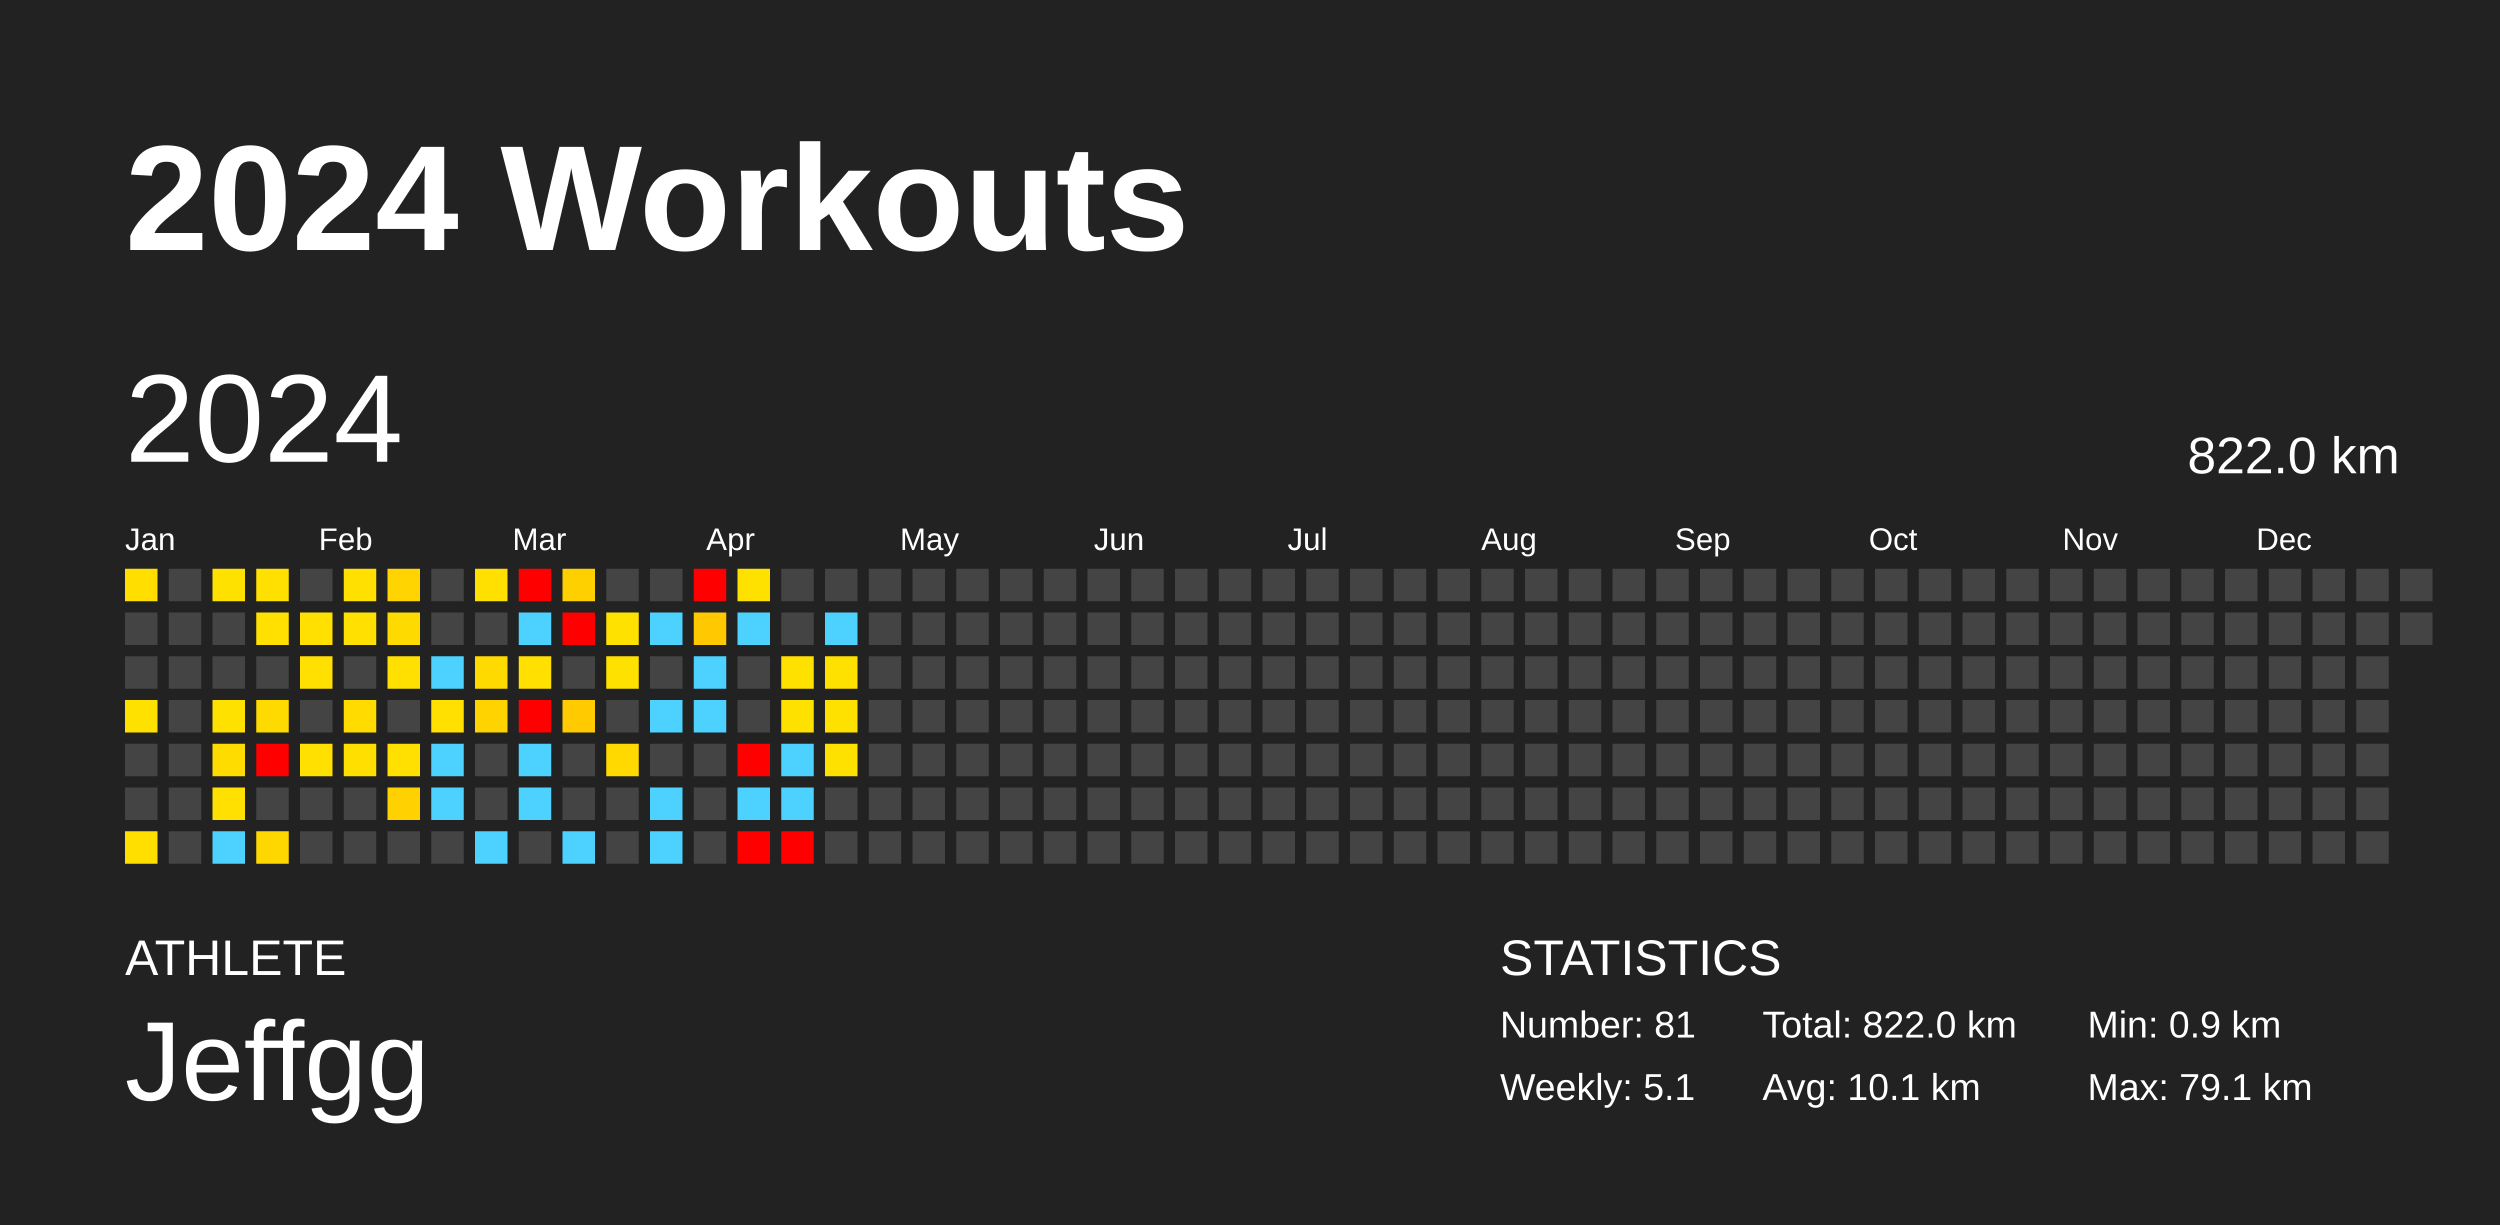
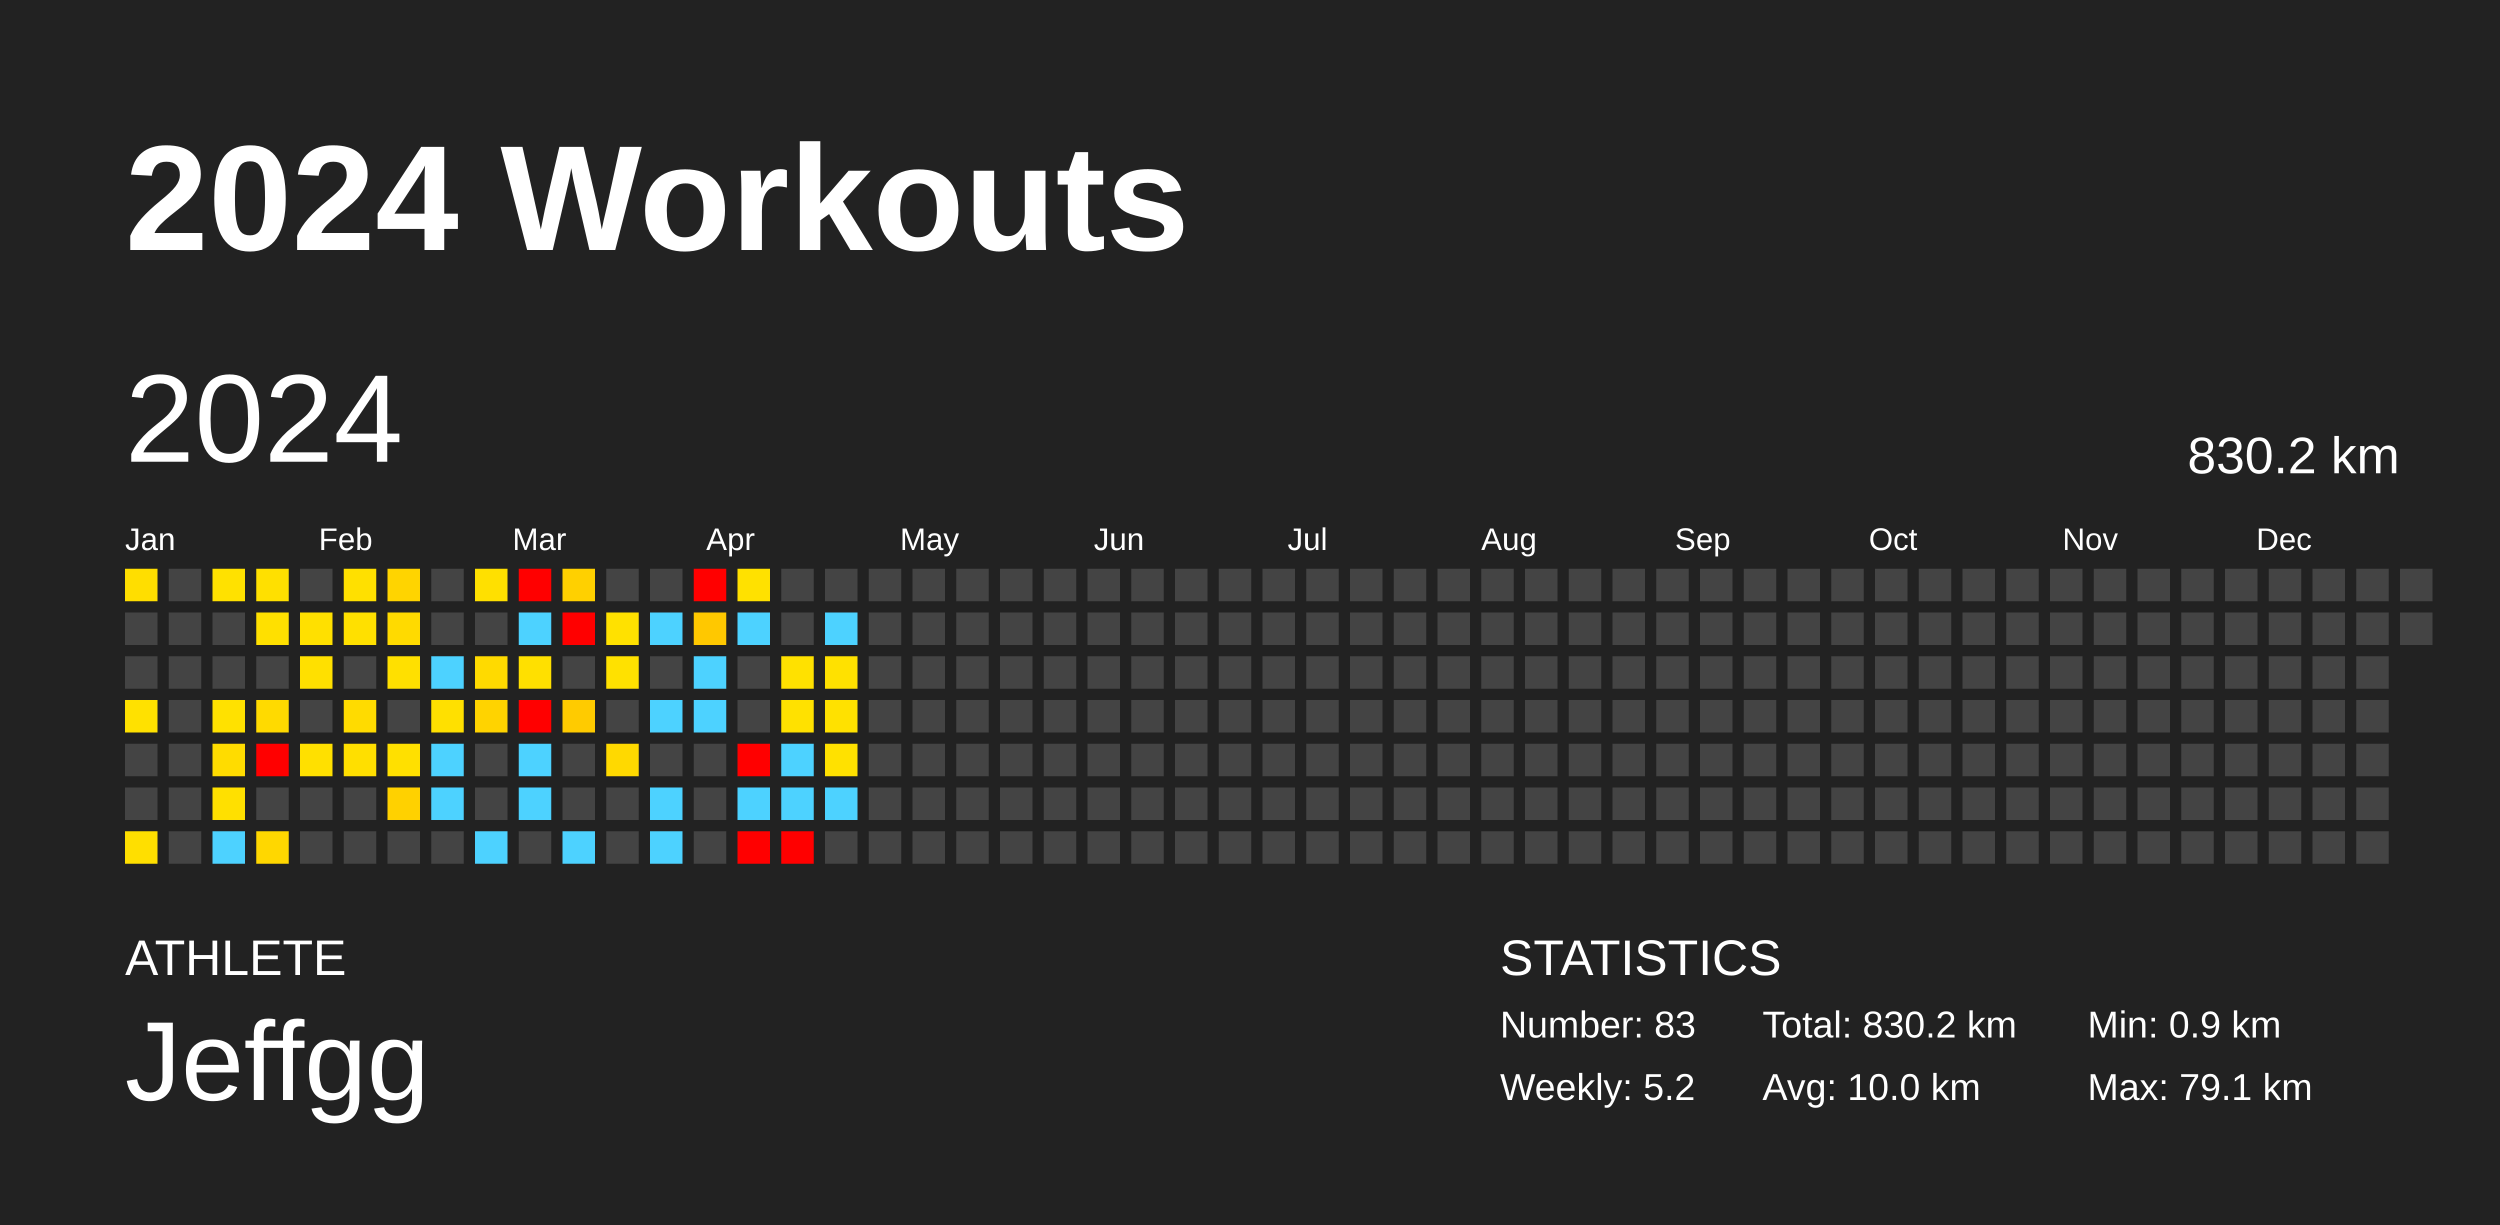
<svg xmlns="http://www.w3.org/2000/svg" baseProfile="full" height="98mm" version="1.1" viewBox="0,0,200,98" width="200mm">
  <defs />
  <rect fill="#222222" height="98" width="200" x="0" y="0" />
  <text fill="#FFFFFF" style="font-size:12px; font-family:Arial; font-weight:bold;" x="10" y="20">2024 Workouts</text>
  <text fill="#FFFFFF" style="font-size:4px; font-family:Arial" x="10" y="78">ATHLETE</text>
  <text fill="#FFFFFF" style="font-size:9px; font-family:Arial" x="10" y="88">Jeffgg</text>
  <text fill="#FFFFFF" style="font-size:4px; font-family:Arial" x="120" y="78">STATISTICS</text>
-   <text fill="#FFFFFF" style="font-size:3px; font-family:Arial" x="120" y="83">Number: 81</text>
-   <text fill="#FFFFFF" style="font-size:3px; font-family:Arial" x="120" y="88">Weekly: 5.1</text>
-   <text fill="#FFFFFF" style="font-size:3px; font-family:Arial" x="141" y="83">Total: 822.0 km</text>
-   <text fill="#FFFFFF" style="font-size:3px; font-family:Arial" x="141" y="88">Avg: 10.1 km</text>
+   <text fill="#FFFFFF" style="font-size:3px; font-family:Arial" x="120" y="83">Number: 83</text>
+   <text fill="#FFFFFF" style="font-size:3px; font-family:Arial" x="120" y="88">Weekly: 5.2</text>
+   <text fill="#FFFFFF" style="font-size:3px; font-family:Arial" x="141" y="83">Total: 830.2 km</text>
+   <text fill="#FFFFFF" style="font-size:3px; font-family:Arial" x="141" y="88">Avg: 10.0 km</text>
  <text fill="#FFFFFF" style="font-size:3px; font-family:Arial" x="167" y="83">Min: 0.9 km</text>
  <text fill="#FFFFFF" style="font-size:3px; font-family:Arial" x="167" y="88">Max: 79.1 km</text>
  <text dominant-baseline="hanging" fill="#FFFFFF" style="font-size:10.0px; font-family:Arial;" x="10" y="30">2024</text>
-   <text dominant-baseline="hanging" fill="#FFFFFF" style="font-size:4.125px; font-family:Arial;" x="175" y="35">822.0 km</text>
+   <text dominant-baseline="hanging" fill="#FFFFFF" style="font-size:4.125px; font-family:Arial;" x="175" y="35">830.2 km</text>
  <text fill="#FFFFFF" style="font-size:2.5px; font-family:Arial" x="10.0" y="44">Jan</text>
  <text fill="#FFFFFF" style="font-size:2.5px; font-family:Arial" x="25.5" y="44">Feb</text>
  <text fill="#FFFFFF" style="font-size:2.5px; font-family:Arial" x="41.0" y="44">Mar</text>
  <text fill="#FFFFFF" style="font-size:2.5px; font-family:Arial" x="56.5" y="44">Apr</text>
  <text fill="#FFFFFF" style="font-size:2.5px; font-family:Arial" x="72.0" y="44">May</text>
  <text fill="#FFFFFF" style="font-size:2.5px; font-family:Arial" x="87.5" y="44">Jun</text>
  <text fill="#FFFFFF" style="font-size:2.5px; font-family:Arial" x="103.0" y="44">Jul</text>
  <text fill="#FFFFFF" style="font-size:2.5px; font-family:Arial" x="118.5" y="44">Aug</text>
  <text fill="#FFFFFF" style="font-size:2.5px; font-family:Arial" x="134.0" y="44">Sep</text>
  <text fill="#FFFFFF" style="font-size:2.5px; font-family:Arial" x="149.5" y="44">Oct</text>
  <text fill="#FFFFFF" style="font-size:2.5px; font-family:Arial" x="165.0" y="44">Nov</text>
  <text fill="#FFFFFF" style="font-size:2.5px; font-family:Arial" x="180.5" y="44">Dec</text>
  <rect fill="#ffde00" height="2.6" width="2.6" x="10.0" y="45.5" />
  <rect fill="#444444" height="2.6" width="2.6" x="10.0" y="49.0" />
  <rect fill="#444444" height="2.6" width="2.6" x="10.0" y="52.5" />
  <rect fill="#ffe100" height="2.6" width="2.6" x="10.0" y="56.0" />
  <rect fill="#444444" height="2.6" width="2.6" x="10.0" y="59.5" />
  <rect fill="#444444" height="2.6" width="2.6" x="10.0" y="63.0" />
  <rect fill="#ffdf00" height="2.6" width="2.6" x="10.0" y="66.5" />
  <rect fill="#444444" height="2.6" width="2.6" x="13.5" y="45.5" />
  <rect fill="#444444" height="2.6" width="2.6" x="13.5" y="49.0" />
  <rect fill="#444444" height="2.6" width="2.6" x="13.5" y="52.5" />
  <rect fill="#444444" height="2.6" width="2.6" x="13.5" y="56.0" />
  <rect fill="#444444" height="2.6" width="2.6" x="13.5" y="59.5" />
  <rect fill="#444444" height="2.6" width="2.6" x="13.5" y="63.0" />
  <rect fill="#444444" height="2.6" width="2.6" x="13.5" y="66.5" />
  <rect fill="#ffe100" height="2.6" width="2.6" x="17.0" y="45.5" />
  <rect fill="#444444" height="2.6" width="2.6" x="17.0" y="49.0" />
  <rect fill="#444444" height="2.6" width="2.6" x="17.0" y="52.5" />
  <rect fill="#ffe100" height="2.6" width="2.6" x="17.0" y="56.0" />
  <rect fill="#ffdc00" height="2.6" width="2.6" x="17.0" y="59.5" />
  <rect fill="#ffe000" height="2.6" width="2.6" x="17.0" y="63.0" />
  <rect fill="#4dd2ff" height="2.6" width="2.6" x="17.0" y="66.5" />
  <rect fill="#ffe000" height="2.6" width="2.6" x="20.5" y="45.5" />
  <rect fill="#ffe000" height="2.6" width="2.6" x="20.5" y="49.0" />
  <rect fill="#444444" height="2.6" width="2.6" x="20.5" y="52.5" />
  <rect fill="#ffda00" height="2.6" width="2.6" x="20.5" y="56.0" />
  <rect fill="red" height="2.6" width="2.6" x="20.5" y="59.5" />
  <rect fill="#444444" height="2.6" width="2.6" x="20.5" y="63.0" />
  <rect fill="#ffd700" height="2.6" width="2.6" x="20.5" y="66.5" />
  <rect fill="#444444" height="2.6" width="2.6" x="24.0" y="45.5" />
  <rect fill="#ffe000" height="2.6" width="2.6" x="24.0" y="49.0" />
  <rect fill="#ffe000" height="2.6" width="2.6" x="24.0" y="52.5" />
  <rect fill="#444444" height="2.6" width="2.6" x="24.0" y="56.0" />
  <rect fill="#ffe000" height="2.6" width="2.6" x="24.0" y="59.5" />
  <rect fill="#444444" height="2.6" width="2.6" x="24.0" y="63.0" />
  <rect fill="#444444" height="2.6" width="2.6" x="24.0" y="66.5" />
  <rect fill="#ffe000" height="2.6" width="2.6" x="27.5" y="45.5" />
  <rect fill="#ffe000" height="2.6" width="2.6" x="27.5" y="49.0" />
  <rect fill="#444444" height="2.6" width="2.6" x="27.5" y="52.5" />
  <rect fill="#ffdb00" height="2.6" width="2.6" x="27.5" y="56.0" />
  <rect fill="#ffdf00" height="2.6" width="2.6" x="27.5" y="59.5" />
  <rect fill="#444444" height="2.6" width="2.6" x="27.5" y="63.0" />
  <rect fill="#444444" height="2.6" width="2.6" x="27.5" y="66.5" />
  <rect fill="#ffd400" height="2.6" width="2.6" x="31.0" y="45.5" />
  <rect fill="#ffda00" height="2.6" width="2.6" x="31.0" y="49.0" />
  <rect fill="#ffe000" height="2.6" width="2.6" x="31.0" y="52.5" />
  <rect fill="#444444" height="2.6" width="2.6" x="31.0" y="56.0" />
  <rect fill="#ffe000" height="2.6" width="2.6" x="31.0" y="59.5" />
  <rect fill="#ffd100" height="2.6" width="2.6" x="31.0" y="63.0" />
  <rect fill="#444444" height="2.6" width="2.6" x="31.0" y="66.5" />
  <rect fill="#444444" height="2.6" width="2.6" x="34.5" y="45.5" />
  <rect fill="#444444" height="2.6" width="2.6" x="34.5" y="49.0" />
  <rect fill="#4dd2ff" height="2.6" width="2.6" x="34.5" y="52.5" />
  <rect fill="#ffe000" height="2.6" width="2.6" x="34.5" y="56.0" />
  <rect fill="#4dd2ff" height="2.6" width="2.6" x="34.5" y="59.5" />
  <rect fill="#4dd2ff" height="2.6" width="2.6" x="34.5" y="63.0" />
  <rect fill="#444444" height="2.6" width="2.6" x="34.5" y="66.5" />
  <rect fill="#ffe000" height="2.6" width="2.6" x="38.0" y="45.5" />
  <rect fill="#444444" height="2.6" width="2.6" x="38.0" y="49.0" />
  <rect fill="#ffda00" height="2.6" width="2.6" x="38.0" y="52.5" />
  <rect fill="#ffd300" height="2.6" width="2.6" x="38.0" y="56.0" />
  <rect fill="#444444" height="2.6" width="2.6" x="38.0" y="59.5" />
  <rect fill="#444444" height="2.6" width="2.6" x="38.0" y="63.0" />
  <rect fill="#4dd2ff" height="2.6" width="2.6" x="38.0" y="66.5" />
  <rect fill="red" height="2.6" width="2.6" x="41.5" y="45.5" />
  <rect fill="#4dd2ff" height="2.6" width="2.6" x="41.5" y="49.0" />
  <rect fill="#ffe000" height="2.6" width="2.6" x="41.5" y="52.5" />
  <rect fill="red" height="2.6" width="2.6" x="41.5" y="56.0" />
  <rect fill="#4dd2ff" height="2.6" width="2.6" x="41.5" y="59.5" />
  <rect fill="#4dd2ff" height="2.6" width="2.6" x="41.5" y="63.0" />
  <rect fill="#444444" height="2.6" width="2.6" x="41.5" y="66.5" />
  <rect fill="#ffd000" height="2.6" width="2.6" x="45.0" y="45.5" />
  <rect fill="red" height="2.6" width="2.6" x="45.0" y="49.0" />
  <rect fill="#444444" height="2.6" width="2.6" x="45.0" y="52.5" />
  <rect fill="#ffcb00" height="2.6" width="2.6" x="45.0" y="56.0" />
  <rect fill="#444444" height="2.6" width="2.6" x="45.0" y="59.5" />
  <rect fill="#444444" height="2.6" width="2.6" x="45.0" y="63.0" />
  <rect fill="#4dd2ff" height="2.6" width="2.6" x="45.0" y="66.5" />
  <rect fill="#444444" height="2.6" width="2.6" x="48.5" y="45.5" />
  <rect fill="#ffe100" height="2.6" width="2.6" x="48.5" y="49.0" />
  <rect fill="#ffe100" height="2.6" width="2.6" x="48.5" y="52.5" />
  <rect fill="#444444" height="2.6" width="2.6" x="48.5" y="56.0" />
  <rect fill="#ffd900" height="2.6" width="2.6" x="48.5" y="59.5" />
  <rect fill="#444444" height="2.6" width="2.6" x="48.5" y="63.0" />
  <rect fill="#444444" height="2.6" width="2.6" x="48.5" y="66.5" />
  <rect fill="#444444" height="2.6" width="2.6" x="52.0" y="45.5" />
  <rect fill="#4dd2ff" height="2.6" width="2.6" x="52.0" y="49.0" />
  <rect fill="#444444" height="2.6" width="2.6" x="52.0" y="52.5" />
  <rect fill="#4dd2ff" height="2.6" width="2.6" x="52.0" y="56.0" />
  <rect fill="#444444" height="2.6" width="2.6" x="52.0" y="59.5" />
  <rect fill="#4dd2ff" height="2.6" width="2.6" x="52.0" y="63.0" />
  <rect fill="#4dd2ff" height="2.6" width="2.6" x="52.0" y="66.5" />
  <rect fill="red" height="2.6" width="2.6" x="55.5" y="45.5" />
  <rect fill="#ffc800" height="2.6" width="2.6" x="55.5" y="49.0" />
  <rect fill="#4dd2ff" height="2.6" width="2.6" x="55.5" y="52.5" />
  <rect fill="#4dd2ff" height="2.6" width="2.6" x="55.5" y="56.0" />
  <rect fill="#444444" height="2.6" width="2.6" x="55.5" y="59.5" />
  <rect fill="#444444" height="2.6" width="2.6" x="55.5" y="63.0" />
  <rect fill="#444444" height="2.6" width="2.6" x="55.5" y="66.5" />
  <rect fill="#ffe100" height="2.6" width="2.6" x="59.0" y="45.5" />
  <rect fill="#4dd2ff" height="2.6" width="2.6" x="59.0" y="49.0" />
  <rect fill="#444444" height="2.6" width="2.6" x="59.0" y="52.5" />
  <rect fill="#444444" height="2.6" width="2.6" x="59.0" y="56.0" />
  <rect fill="red" height="2.6" width="2.6" x="59.0" y="59.5" />
  <rect fill="#4dd2ff" height="2.6" width="2.6" x="59.0" y="63.0" />
  <rect fill="red" height="2.6" width="2.6" x="59.0" y="66.5" />
  <rect fill="#444444" height="2.6" width="2.6" x="62.5" y="45.5" />
  <rect fill="#444444" height="2.6" width="2.6" x="62.5" y="49.0" />
  <rect fill="#ffe100" height="2.6" width="2.6" x="62.5" y="52.5" />
  <rect fill="#ffe100" height="2.6" width="2.6" x="62.5" y="56.0" />
  <rect fill="#4dd2ff" height="2.6" width="2.6" x="62.5" y="59.5" />
  <rect fill="#4dd2ff" height="2.6" width="2.6" x="62.5" y="63.0" />
  <rect fill="red" height="2.6" width="2.6" x="62.5" y="66.5" />
  <rect fill="#444444" height="2.6" width="2.6" x="66.0" y="45.5" />
  <rect fill="#4dd2ff" height="2.6" width="2.6" x="66.0" y="49.0" />
  <rect fill="#ffe100" height="2.6" width="2.6" x="66.0" y="52.5" />
  <rect fill="#ffe100" height="2.6" width="2.6" x="66.0" y="56.0" />
  <rect fill="#ffe100" height="2.6" width="2.6" x="66.0" y="59.5" />
-   <rect fill="#444444" height="2.6" width="2.6" x="66.0" y="63.0" />
+   <rect fill="#4dd2ff" height="2.6" width="2.6" x="66.0" y="63.0" />
  <rect fill="#444444" height="2.6" width="2.6" x="66.0" y="66.5" />
  <rect fill="#444444" height="2.6" width="2.6" x="69.5" y="45.5" />
  <rect fill="#444444" height="2.6" width="2.6" x="69.5" y="49.0" />
  <rect fill="#444444" height="2.6" width="2.6" x="69.5" y="52.5" />
  <rect fill="#444444" height="2.6" width="2.6" x="69.5" y="56.0" />
  <rect fill="#444444" height="2.6" width="2.6" x="69.5" y="59.5" />
  <rect fill="#444444" height="2.6" width="2.6" x="69.5" y="63.0" />
  <rect fill="#444444" height="2.6" width="2.6" x="69.5" y="66.5" />
  <rect fill="#444444" height="2.6" width="2.6" x="73.0" y="45.5" />
  <rect fill="#444444" height="2.6" width="2.6" x="73.0" y="49.0" />
  <rect fill="#444444" height="2.6" width="2.6" x="73.0" y="52.5" />
  <rect fill="#444444" height="2.6" width="2.6" x="73.0" y="56.0" />
  <rect fill="#444444" height="2.6" width="2.6" x="73.0" y="59.5" />
  <rect fill="#444444" height="2.6" width="2.6" x="73.0" y="63.0" />
  <rect fill="#444444" height="2.6" width="2.6" x="73.0" y="66.5" />
  <rect fill="#444444" height="2.6" width="2.6" x="76.5" y="45.5" />
  <rect fill="#444444" height="2.6" width="2.6" x="76.5" y="49.0" />
  <rect fill="#444444" height="2.6" width="2.6" x="76.5" y="52.5" />
  <rect fill="#444444" height="2.6" width="2.6" x="76.5" y="56.0" />
  <rect fill="#444444" height="2.6" width="2.6" x="76.5" y="59.5" />
  <rect fill="#444444" height="2.6" width="2.6" x="76.5" y="63.0" />
  <rect fill="#444444" height="2.6" width="2.6" x="76.5" y="66.5" />
  <rect fill="#444444" height="2.6" width="2.6" x="80.0" y="45.5" />
  <rect fill="#444444" height="2.6" width="2.6" x="80.0" y="49.0" />
  <rect fill="#444444" height="2.6" width="2.6" x="80.0" y="52.5" />
  <rect fill="#444444" height="2.6" width="2.6" x="80.0" y="56.0" />
  <rect fill="#444444" height="2.6" width="2.6" x="80.0" y="59.5" />
  <rect fill="#444444" height="2.6" width="2.6" x="80.0" y="63.0" />
  <rect fill="#444444" height="2.6" width="2.6" x="80.0" y="66.5" />
  <rect fill="#444444" height="2.6" width="2.6" x="83.5" y="45.5" />
  <rect fill="#444444" height="2.6" width="2.6" x="83.5" y="49.0" />
  <rect fill="#444444" height="2.6" width="2.6" x="83.5" y="52.5" />
  <rect fill="#444444" height="2.6" width="2.6" x="83.5" y="56.0" />
  <rect fill="#444444" height="2.6" width="2.6" x="83.5" y="59.5" />
  <rect fill="#444444" height="2.6" width="2.6" x="83.5" y="63.0" />
  <rect fill="#444444" height="2.6" width="2.6" x="83.5" y="66.5" />
  <rect fill="#444444" height="2.6" width="2.6" x="87.0" y="45.5" />
  <rect fill="#444444" height="2.6" width="2.6" x="87.0" y="49.0" />
  <rect fill="#444444" height="2.6" width="2.6" x="87.0" y="52.5" />
  <rect fill="#444444" height="2.6" width="2.6" x="87.0" y="56.0" />
  <rect fill="#444444" height="2.6" width="2.6" x="87.0" y="59.5" />
  <rect fill="#444444" height="2.6" width="2.6" x="87.0" y="63.0" />
  <rect fill="#444444" height="2.6" width="2.6" x="87.0" y="66.5" />
  <rect fill="#444444" height="2.6" width="2.6" x="90.5" y="45.5" />
  <rect fill="#444444" height="2.6" width="2.6" x="90.5" y="49.0" />
  <rect fill="#444444" height="2.6" width="2.6" x="90.5" y="52.5" />
  <rect fill="#444444" height="2.6" width="2.6" x="90.5" y="56.0" />
  <rect fill="#444444" height="2.6" width="2.6" x="90.5" y="59.5" />
  <rect fill="#444444" height="2.6" width="2.6" x="90.5" y="63.0" />
  <rect fill="#444444" height="2.6" width="2.6" x="90.5" y="66.5" />
  <rect fill="#444444" height="2.6" width="2.6" x="94.0" y="45.5" />
  <rect fill="#444444" height="2.6" width="2.6" x="94.0" y="49.0" />
  <rect fill="#444444" height="2.6" width="2.6" x="94.0" y="52.5" />
  <rect fill="#444444" height="2.6" width="2.6" x="94.0" y="56.0" />
  <rect fill="#444444" height="2.6" width="2.6" x="94.0" y="59.5" />
  <rect fill="#444444" height="2.6" width="2.6" x="94.0" y="63.0" />
  <rect fill="#444444" height="2.6" width="2.6" x="94.0" y="66.5" />
  <rect fill="#444444" height="2.6" width="2.6" x="97.5" y="45.5" />
  <rect fill="#444444" height="2.6" width="2.6" x="97.5" y="49.0" />
  <rect fill="#444444" height="2.6" width="2.6" x="97.5" y="52.5" />
  <rect fill="#444444" height="2.6" width="2.6" x="97.5" y="56.0" />
  <rect fill="#444444" height="2.6" width="2.6" x="97.5" y="59.5" />
  <rect fill="#444444" height="2.6" width="2.6" x="97.5" y="63.0" />
  <rect fill="#444444" height="2.6" width="2.6" x="97.5" y="66.5" />
  <rect fill="#444444" height="2.6" width="2.6" x="101.0" y="45.5" />
  <rect fill="#444444" height="2.6" width="2.6" x="101.0" y="49.0" />
  <rect fill="#444444" height="2.6" width="2.6" x="101.0" y="52.5" />
  <rect fill="#444444" height="2.6" width="2.6" x="101.0" y="56.0" />
  <rect fill="#444444" height="2.6" width="2.6" x="101.0" y="59.5" />
  <rect fill="#444444" height="2.6" width="2.6" x="101.0" y="63.0" />
  <rect fill="#444444" height="2.6" width="2.6" x="101.0" y="66.5" />
  <rect fill="#444444" height="2.6" width="2.6" x="104.5" y="45.5" />
  <rect fill="#444444" height="2.6" width="2.6" x="104.5" y="49.0" />
  <rect fill="#444444" height="2.6" width="2.6" x="104.5" y="52.5" />
  <rect fill="#444444" height="2.6" width="2.6" x="104.5" y="56.0" />
  <rect fill="#444444" height="2.6" width="2.6" x="104.5" y="59.5" />
  <rect fill="#444444" height="2.6" width="2.6" x="104.5" y="63.0" />
  <rect fill="#444444" height="2.6" width="2.6" x="104.5" y="66.5" />
  <rect fill="#444444" height="2.6" width="2.6" x="108.0" y="45.5" />
  <rect fill="#444444" height="2.6" width="2.6" x="108.0" y="49.0" />
  <rect fill="#444444" height="2.6" width="2.6" x="108.0" y="52.5" />
  <rect fill="#444444" height="2.6" width="2.6" x="108.0" y="56.0" />
  <rect fill="#444444" height="2.6" width="2.6" x="108.0" y="59.5" />
  <rect fill="#444444" height="2.6" width="2.6" x="108.0" y="63.0" />
  <rect fill="#444444" height="2.6" width="2.6" x="108.0" y="66.5" />
  <rect fill="#444444" height="2.6" width="2.6" x="111.5" y="45.5" />
  <rect fill="#444444" height="2.6" width="2.6" x="111.5" y="49.0" />
  <rect fill="#444444" height="2.6" width="2.6" x="111.5" y="52.5" />
  <rect fill="#444444" height="2.6" width="2.6" x="111.5" y="56.0" />
  <rect fill="#444444" height="2.6" width="2.6" x="111.5" y="59.5" />
  <rect fill="#444444" height="2.6" width="2.6" x="111.5" y="63.0" />
  <rect fill="#444444" height="2.6" width="2.6" x="111.5" y="66.5" />
  <rect fill="#444444" height="2.6" width="2.6" x="115.0" y="45.5" />
  <rect fill="#444444" height="2.6" width="2.6" x="115.0" y="49.0" />
  <rect fill="#444444" height="2.6" width="2.6" x="115.0" y="52.5" />
  <rect fill="#444444" height="2.6" width="2.6" x="115.0" y="56.0" />
  <rect fill="#444444" height="2.6" width="2.6" x="115.0" y="59.5" />
  <rect fill="#444444" height="2.6" width="2.6" x="115.0" y="63.0" />
  <rect fill="#444444" height="2.6" width="2.6" x="115.0" y="66.5" />
  <rect fill="#444444" height="2.6" width="2.6" x="118.5" y="45.5" />
  <rect fill="#444444" height="2.6" width="2.6" x="118.5" y="49.0" />
  <rect fill="#444444" height="2.6" width="2.6" x="118.5" y="52.5" />
  <rect fill="#444444" height="2.6" width="2.6" x="118.5" y="56.0" />
  <rect fill="#444444" height="2.6" width="2.6" x="118.5" y="59.5" />
  <rect fill="#444444" height="2.6" width="2.6" x="118.5" y="63.0" />
  <rect fill="#444444" height="2.6" width="2.6" x="118.5" y="66.5" />
  <rect fill="#444444" height="2.6" width="2.6" x="122.0" y="45.5" />
  <rect fill="#444444" height="2.6" width="2.6" x="122.0" y="49.0" />
  <rect fill="#444444" height="2.6" width="2.6" x="122.0" y="52.5" />
  <rect fill="#444444" height="2.6" width="2.6" x="122.0" y="56.0" />
  <rect fill="#444444" height="2.6" width="2.6" x="122.0" y="59.5" />
  <rect fill="#444444" height="2.6" width="2.6" x="122.0" y="63.0" />
  <rect fill="#444444" height="2.6" width="2.6" x="122.0" y="66.5" />
  <rect fill="#444444" height="2.6" width="2.6" x="125.5" y="45.5" />
  <rect fill="#444444" height="2.6" width="2.6" x="125.5" y="49.0" />
  <rect fill="#444444" height="2.6" width="2.6" x="125.5" y="52.5" />
  <rect fill="#444444" height="2.6" width="2.6" x="125.5" y="56.0" />
  <rect fill="#444444" height="2.6" width="2.6" x="125.5" y="59.5" />
  <rect fill="#444444" height="2.6" width="2.6" x="125.5" y="63.0" />
  <rect fill="#444444" height="2.6" width="2.6" x="125.5" y="66.5" />
  <rect fill="#444444" height="2.6" width="2.6" x="129.0" y="45.5" />
  <rect fill="#444444" height="2.6" width="2.6" x="129.0" y="49.0" />
  <rect fill="#444444" height="2.6" width="2.6" x="129.0" y="52.5" />
  <rect fill="#444444" height="2.6" width="2.6" x="129.0" y="56.0" />
  <rect fill="#444444" height="2.6" width="2.6" x="129.0" y="59.5" />
  <rect fill="#444444" height="2.6" width="2.6" x="129.0" y="63.0" />
  <rect fill="#444444" height="2.6" width="2.6" x="129.0" y="66.5" />
  <rect fill="#444444" height="2.6" width="2.6" x="132.5" y="45.5" />
  <rect fill="#444444" height="2.6" width="2.6" x="132.5" y="49.0" />
  <rect fill="#444444" height="2.6" width="2.6" x="132.5" y="52.5" />
  <rect fill="#444444" height="2.6" width="2.6" x="132.5" y="56.0" />
  <rect fill="#444444" height="2.6" width="2.6" x="132.5" y="59.5" />
  <rect fill="#444444" height="2.6" width="2.6" x="132.5" y="63.0" />
  <rect fill="#444444" height="2.6" width="2.6" x="132.5" y="66.5" />
  <rect fill="#444444" height="2.6" width="2.6" x="136.0" y="45.5" />
  <rect fill="#444444" height="2.6" width="2.6" x="136.0" y="49.0" />
  <rect fill="#444444" height="2.6" width="2.6" x="136.0" y="52.5" />
  <rect fill="#444444" height="2.6" width="2.6" x="136.0" y="56.0" />
  <rect fill="#444444" height="2.6" width="2.6" x="136.0" y="59.5" />
  <rect fill="#444444" height="2.6" width="2.6" x="136.0" y="63.0" />
  <rect fill="#444444" height="2.6" width="2.6" x="136.0" y="66.5" />
  <rect fill="#444444" height="2.6" width="2.6" x="139.5" y="45.5" />
  <rect fill="#444444" height="2.6" width="2.6" x="139.5" y="49.0" />
  <rect fill="#444444" height="2.6" width="2.6" x="139.5" y="52.5" />
  <rect fill="#444444" height="2.6" width="2.6" x="139.5" y="56.0" />
  <rect fill="#444444" height="2.6" width="2.6" x="139.5" y="59.5" />
  <rect fill="#444444" height="2.6" width="2.6" x="139.5" y="63.0" />
  <rect fill="#444444" height="2.6" width="2.6" x="139.5" y="66.5" />
  <rect fill="#444444" height="2.6" width="2.6" x="143.0" y="45.5" />
  <rect fill="#444444" height="2.6" width="2.6" x="143.0" y="49.0" />
  <rect fill="#444444" height="2.6" width="2.6" x="143.0" y="52.5" />
  <rect fill="#444444" height="2.6" width="2.6" x="143.0" y="56.0" />
  <rect fill="#444444" height="2.6" width="2.6" x="143.0" y="59.5" />
  <rect fill="#444444" height="2.6" width="2.6" x="143.0" y="63.0" />
  <rect fill="#444444" height="2.6" width="2.6" x="143.0" y="66.5" />
  <rect fill="#444444" height="2.6" width="2.6" x="146.5" y="45.5" />
  <rect fill="#444444" height="2.6" width="2.6" x="146.5" y="49.0" />
  <rect fill="#444444" height="2.6" width="2.6" x="146.5" y="52.5" />
  <rect fill="#444444" height="2.6" width="2.6" x="146.5" y="56.0" />
  <rect fill="#444444" height="2.6" width="2.6" x="146.5" y="59.5" />
  <rect fill="#444444" height="2.6" width="2.6" x="146.5" y="63.0" />
  <rect fill="#444444" height="2.6" width="2.6" x="146.5" y="66.5" />
  <rect fill="#444444" height="2.6" width="2.6" x="150.0" y="45.5" />
  <rect fill="#444444" height="2.6" width="2.6" x="150.0" y="49.0" />
  <rect fill="#444444" height="2.6" width="2.6" x="150.0" y="52.5" />
  <rect fill="#444444" height="2.6" width="2.6" x="150.0" y="56.0" />
  <rect fill="#444444" height="2.6" width="2.6" x="150.0" y="59.5" />
  <rect fill="#444444" height="2.6" width="2.6" x="150.0" y="63.0" />
  <rect fill="#444444" height="2.6" width="2.6" x="150.0" y="66.5" />
  <rect fill="#444444" height="2.6" width="2.6" x="153.5" y="45.5" />
  <rect fill="#444444" height="2.6" width="2.6" x="153.5" y="49.0" />
  <rect fill="#444444" height="2.6" width="2.6" x="153.5" y="52.5" />
  <rect fill="#444444" height="2.6" width="2.6" x="153.5" y="56.0" />
  <rect fill="#444444" height="2.6" width="2.6" x="153.5" y="59.5" />
  <rect fill="#444444" height="2.6" width="2.6" x="153.5" y="63.0" />
  <rect fill="#444444" height="2.6" width="2.6" x="153.5" y="66.5" />
  <rect fill="#444444" height="2.6" width="2.6" x="157.0" y="45.5" />
  <rect fill="#444444" height="2.6" width="2.6" x="157.0" y="49.0" />
  <rect fill="#444444" height="2.6" width="2.6" x="157.0" y="52.5" />
  <rect fill="#444444" height="2.6" width="2.6" x="157.0" y="56.0" />
  <rect fill="#444444" height="2.6" width="2.6" x="157.0" y="59.5" />
  <rect fill="#444444" height="2.6" width="2.6" x="157.0" y="63.0" />
  <rect fill="#444444" height="2.6" width="2.6" x="157.0" y="66.5" />
  <rect fill="#444444" height="2.6" width="2.6" x="160.5" y="45.5" />
  <rect fill="#444444" height="2.6" width="2.6" x="160.5" y="49.0" />
  <rect fill="#444444" height="2.6" width="2.6" x="160.5" y="52.5" />
  <rect fill="#444444" height="2.6" width="2.6" x="160.5" y="56.0" />
  <rect fill="#444444" height="2.6" width="2.6" x="160.5" y="59.5" />
  <rect fill="#444444" height="2.6" width="2.6" x="160.5" y="63.0" />
  <rect fill="#444444" height="2.6" width="2.6" x="160.5" y="66.5" />
  <rect fill="#444444" height="2.6" width="2.6" x="164.0" y="45.5" />
  <rect fill="#444444" height="2.6" width="2.6" x="164.0" y="49.0" />
  <rect fill="#444444" height="2.6" width="2.6" x="164.0" y="52.5" />
  <rect fill="#444444" height="2.6" width="2.6" x="164.0" y="56.0" />
  <rect fill="#444444" height="2.6" width="2.6" x="164.0" y="59.5" />
  <rect fill="#444444" height="2.6" width="2.6" x="164.0" y="63.0" />
  <rect fill="#444444" height="2.6" width="2.6" x="164.0" y="66.5" />
  <rect fill="#444444" height="2.6" width="2.6" x="167.5" y="45.5" />
  <rect fill="#444444" height="2.6" width="2.6" x="167.5" y="49.0" />
  <rect fill="#444444" height="2.6" width="2.6" x="167.5" y="52.5" />
  <rect fill="#444444" height="2.6" width="2.6" x="167.5" y="56.0" />
  <rect fill="#444444" height="2.6" width="2.6" x="167.5" y="59.5" />
  <rect fill="#444444" height="2.6" width="2.6" x="167.5" y="63.0" />
  <rect fill="#444444" height="2.6" width="2.6" x="167.5" y="66.5" />
  <rect fill="#444444" height="2.6" width="2.6" x="171.0" y="45.5" />
  <rect fill="#444444" height="2.6" width="2.6" x="171.0" y="49.0" />
  <rect fill="#444444" height="2.6" width="2.6" x="171.0" y="52.5" />
  <rect fill="#444444" height="2.6" width="2.6" x="171.0" y="56.0" />
  <rect fill="#444444" height="2.6" width="2.6" x="171.0" y="59.5" />
  <rect fill="#444444" height="2.6" width="2.6" x="171.0" y="63.0" />
  <rect fill="#444444" height="2.6" width="2.6" x="171.0" y="66.5" />
  <rect fill="#444444" height="2.6" width="2.6" x="174.5" y="45.5" />
  <rect fill="#444444" height="2.6" width="2.6" x="174.5" y="49.0" />
  <rect fill="#444444" height="2.6" width="2.6" x="174.5" y="52.5" />
  <rect fill="#444444" height="2.6" width="2.6" x="174.5" y="56.0" />
  <rect fill="#444444" height="2.6" width="2.6" x="174.5" y="59.5" />
  <rect fill="#444444" height="2.6" width="2.6" x="174.5" y="63.0" />
  <rect fill="#444444" height="2.6" width="2.6" x="174.5" y="66.5" />
  <rect fill="#444444" height="2.6" width="2.6" x="178.0" y="45.5" />
  <rect fill="#444444" height="2.6" width="2.6" x="178.0" y="49.0" />
  <rect fill="#444444" height="2.6" width="2.6" x="178.0" y="52.5" />
  <rect fill="#444444" height="2.6" width="2.6" x="178.0" y="56.0" />
  <rect fill="#444444" height="2.6" width="2.6" x="178.0" y="59.5" />
  <rect fill="#444444" height="2.6" width="2.6" x="178.0" y="63.0" />
  <rect fill="#444444" height="2.6" width="2.6" x="178.0" y="66.5" />
  <rect fill="#444444" height="2.6" width="2.6" x="181.5" y="45.5" />
  <rect fill="#444444" height="2.6" width="2.6" x="181.5" y="49.0" />
  <rect fill="#444444" height="2.6" width="2.6" x="181.5" y="52.5" />
  <rect fill="#444444" height="2.6" width="2.6" x="181.5" y="56.0" />
  <rect fill="#444444" height="2.6" width="2.6" x="181.5" y="59.5" />
  <rect fill="#444444" height="2.6" width="2.6" x="181.5" y="63.0" />
  <rect fill="#444444" height="2.6" width="2.6" x="181.5" y="66.5" />
  <rect fill="#444444" height="2.6" width="2.6" x="185.0" y="45.5" />
  <rect fill="#444444" height="2.6" width="2.6" x="185.0" y="49.0" />
  <rect fill="#444444" height="2.6" width="2.6" x="185.0" y="52.5" />
  <rect fill="#444444" height="2.6" width="2.6" x="185.0" y="56.0" />
  <rect fill="#444444" height="2.6" width="2.6" x="185.0" y="59.5" />
  <rect fill="#444444" height="2.6" width="2.6" x="185.0" y="63.0" />
  <rect fill="#444444" height="2.6" width="2.6" x="185.0" y="66.5" />
  <rect fill="#444444" height="2.6" width="2.6" x="188.5" y="45.5" />
  <rect fill="#444444" height="2.6" width="2.6" x="188.5" y="49.0" />
  <rect fill="#444444" height="2.6" width="2.6" x="188.5" y="52.5" />
  <rect fill="#444444" height="2.6" width="2.6" x="188.5" y="56.0" />
  <rect fill="#444444" height="2.6" width="2.6" x="188.5" y="59.5" />
  <rect fill="#444444" height="2.6" width="2.6" x="188.5" y="63.0" />
  <rect fill="#444444" height="2.6" width="2.6" x="188.5" y="66.5" />
  <rect fill="#444444" height="2.6" width="2.6" x="192.0" y="45.5" />
  <rect fill="#444444" height="2.6" width="2.6" x="192.0" y="49.0" />
</svg>
